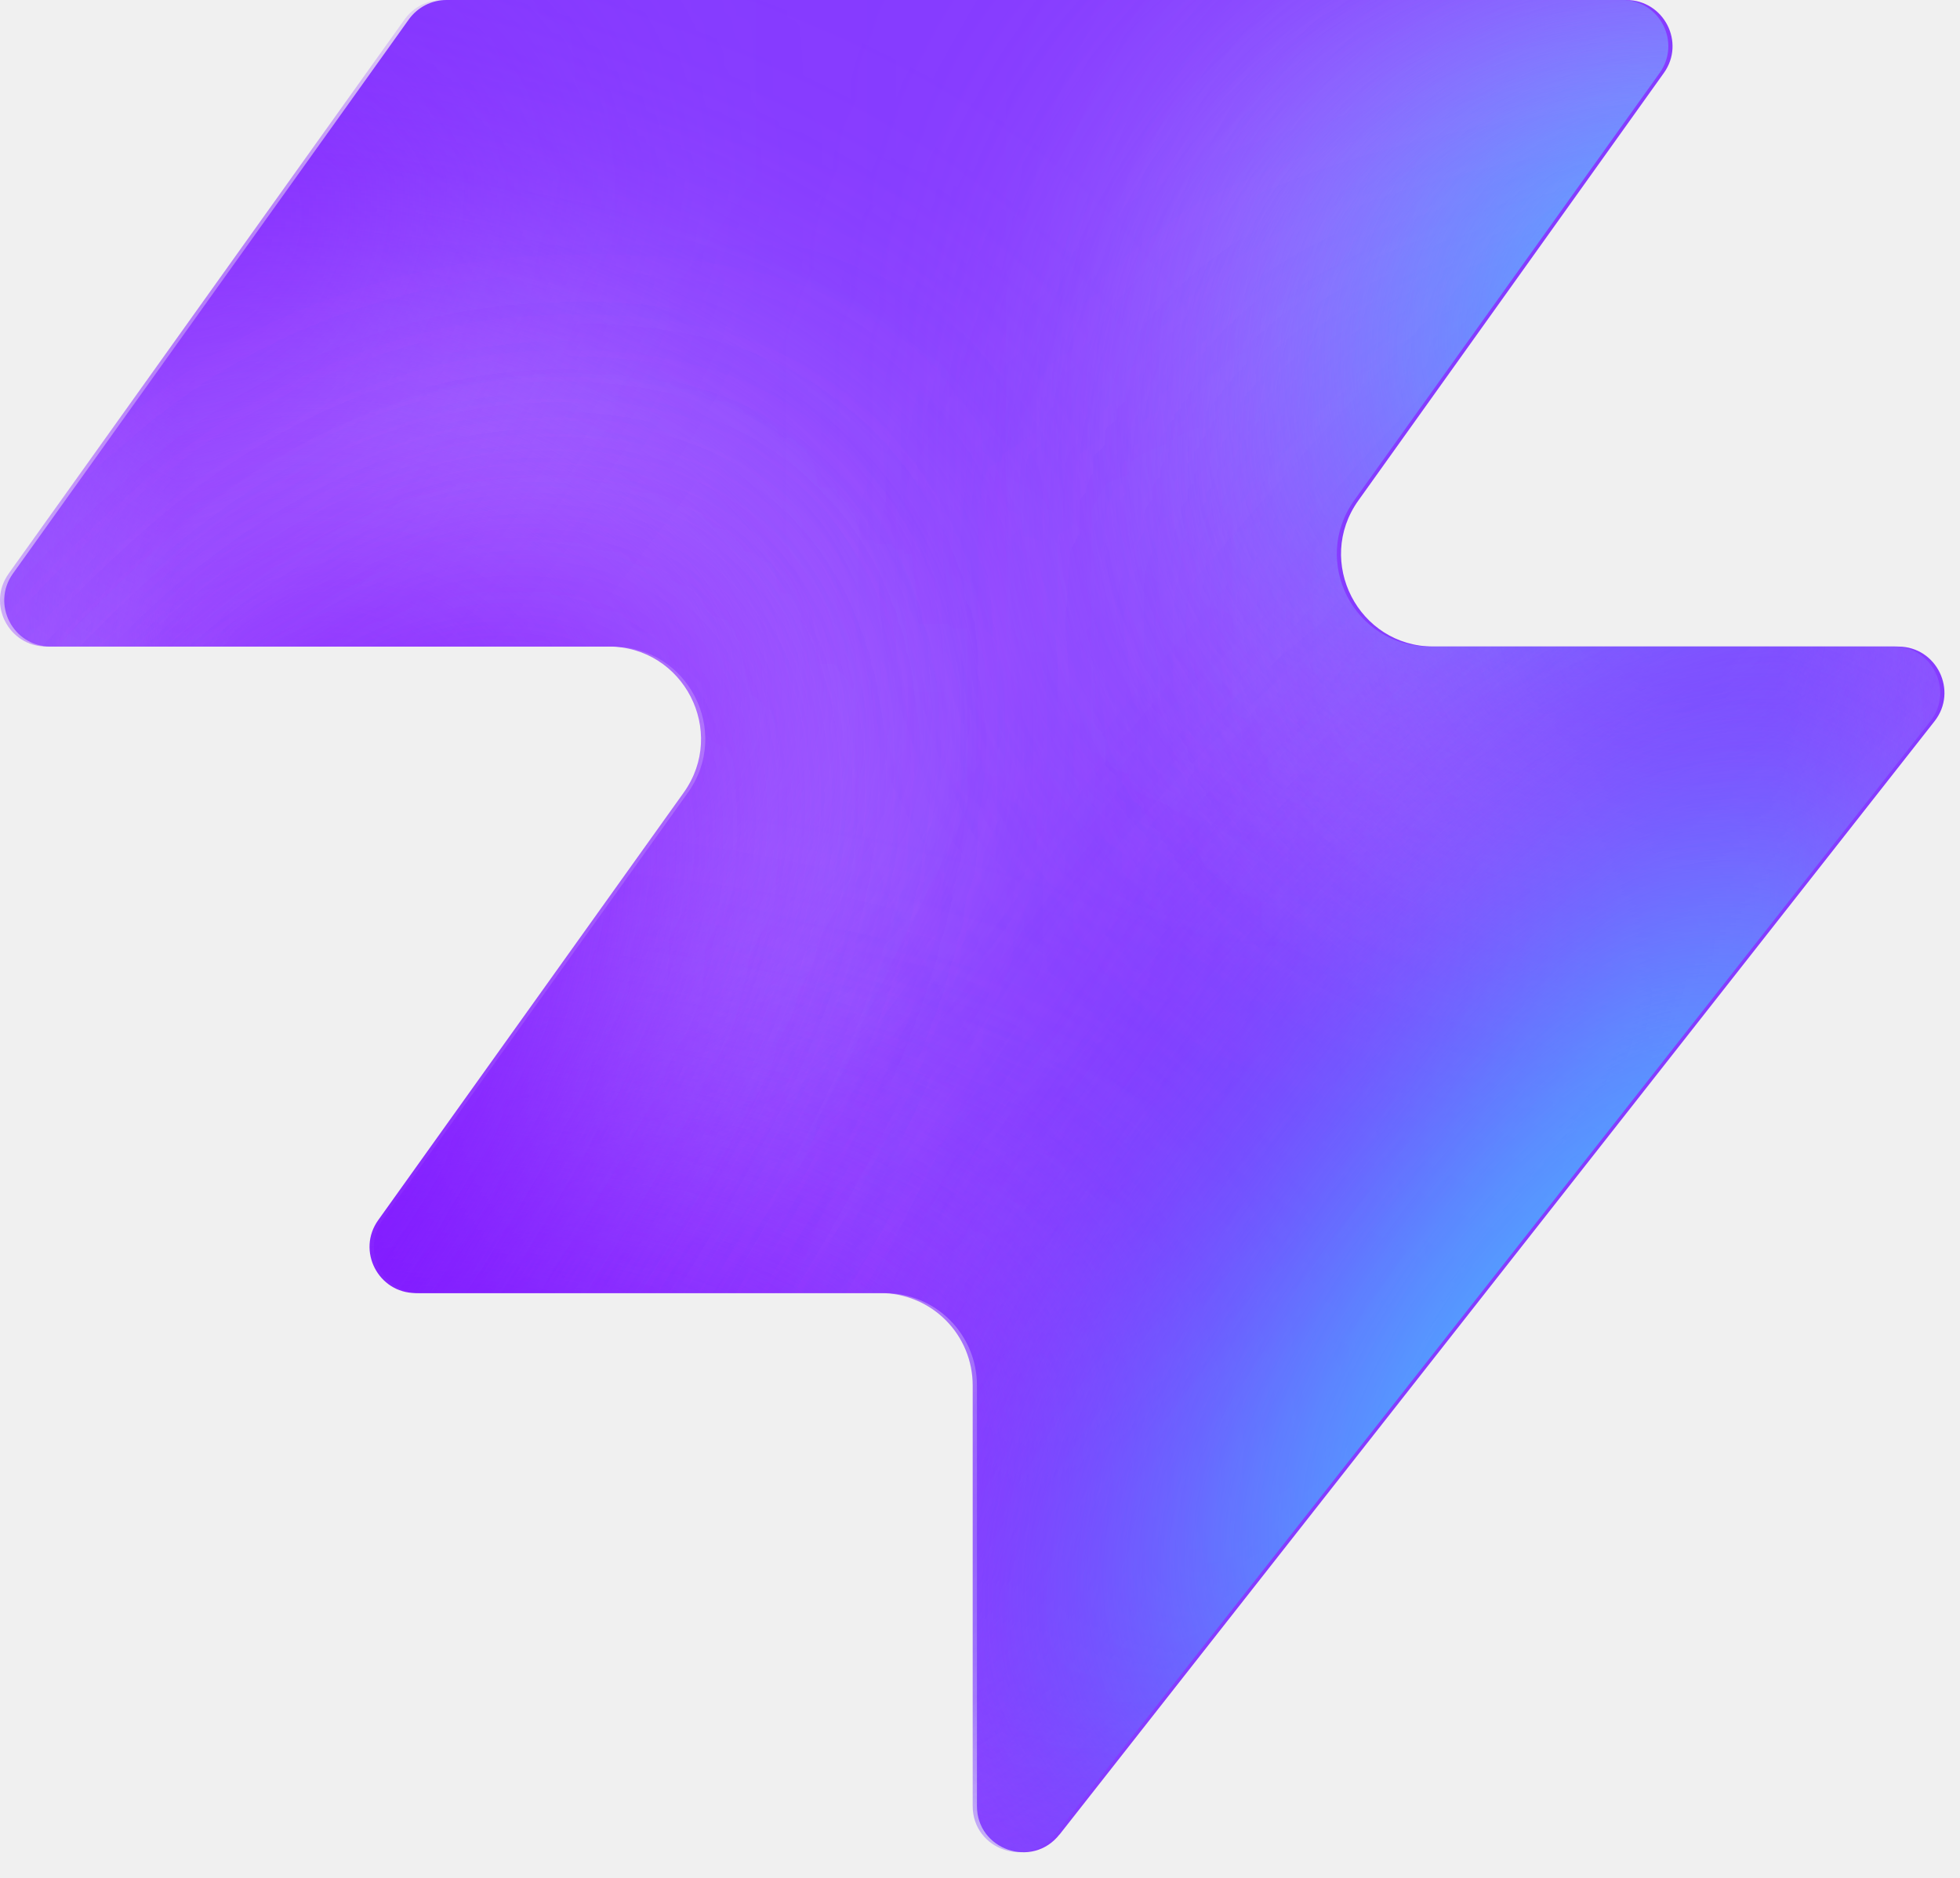
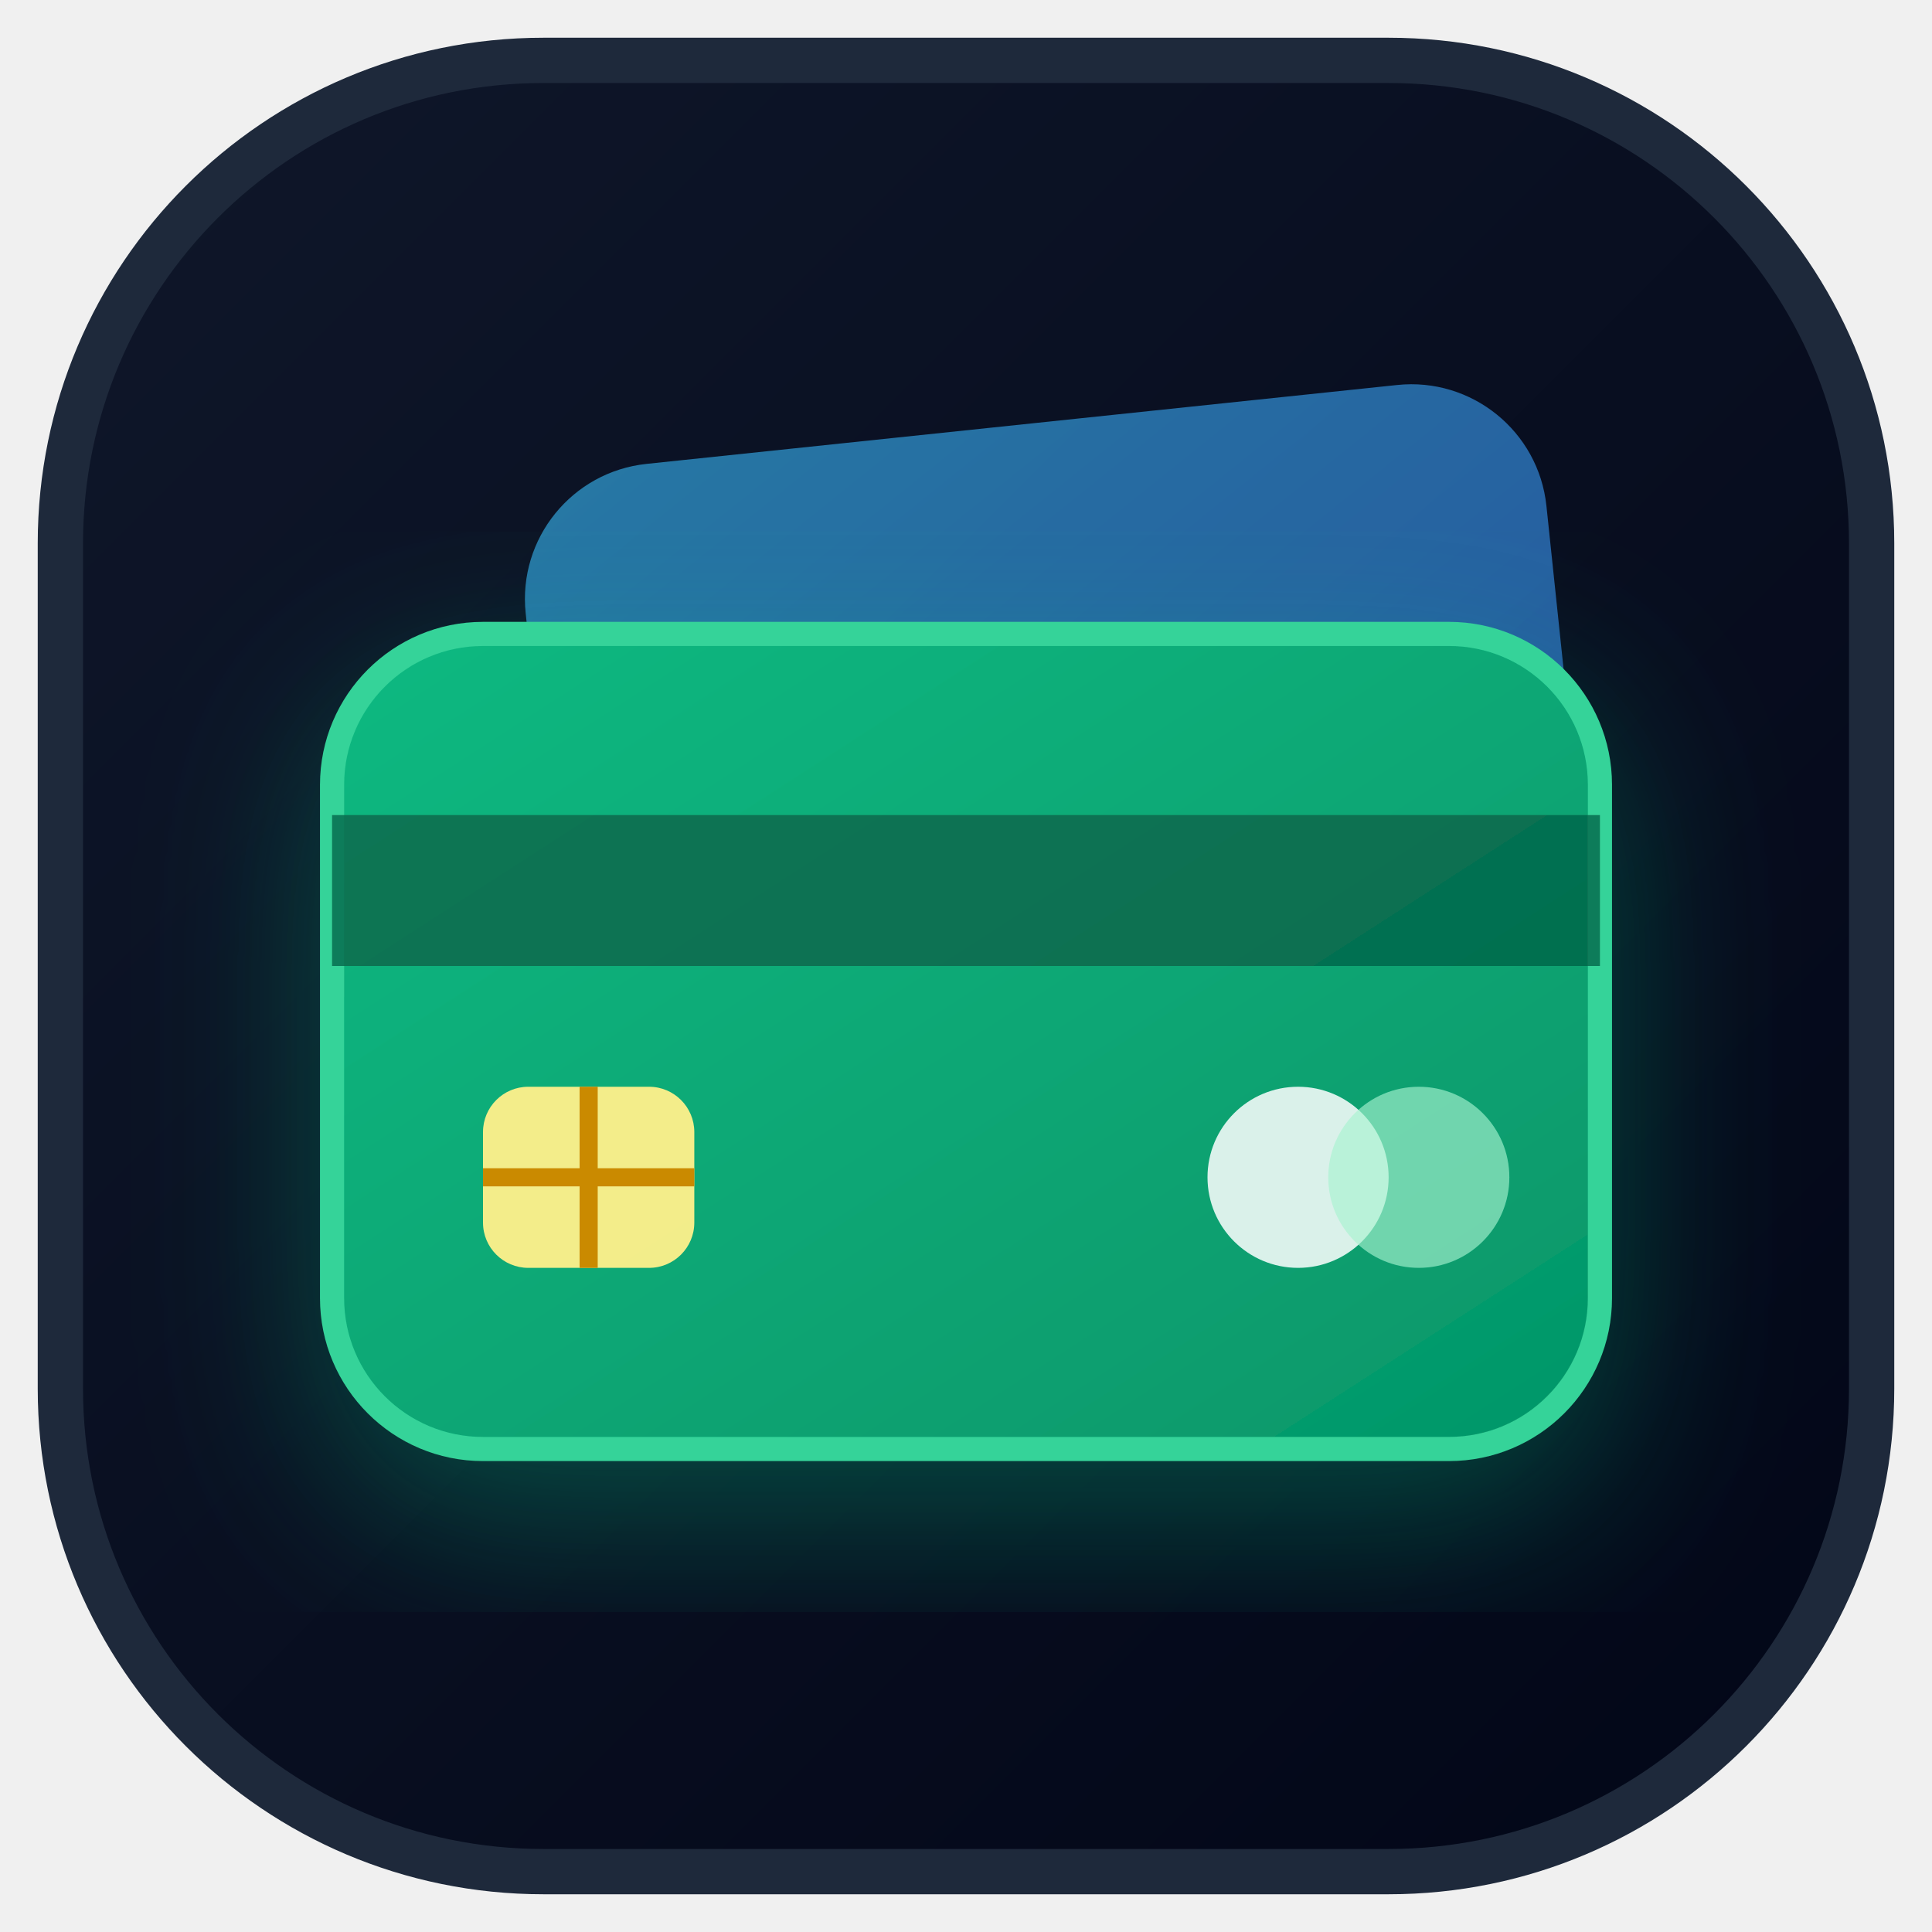
- <svg xmlns="http://www.w3.org/2000/svg" width="48" height="46" fill="none" viewBox="0 0 48 46">
-   <path fill="#863bff" d="M25.946 44.938c-.664.845-2.021.375-2.021-.698V33.937a2.26 2.26 0 0 0-2.262-2.262H10.287c-.92 0-1.456-1.04-.92-1.788l7.48-10.471c1.07-1.497 0-3.578-1.842-3.578H1.237c-.92 0-1.456-1.04-.92-1.788L10.013.474c.214-.297.556-.474.92-.474h28.894c.92 0 1.456 1.04.92 1.788l-7.48 10.471c-1.07 1.498 0 3.579 1.842 3.579h11.377c.943 0 1.473 1.088.89 1.83L25.947 44.94z" style="fill:#863bff;fill:color(display-p3 .525 .23 1);fill-opacity:1" />
-   <mask id="a" width="48" height="46" x="0" y="0" maskUnits="userSpaceOnUse" style="mask-type:alpha">
-     <path fill="#000" d="M25.842 44.938c-.664.844-2.021.375-2.021-.698V33.937a2.26 2.26 0 0 0-2.262-2.262H10.183c-.92 0-1.456-1.04-.92-1.788l7.48-10.471c1.07-1.498 0-3.579-1.842-3.579H1.133c-.92 0-1.456-1.04-.92-1.787L9.91.473c.214-.297.556-.474.92-.474h28.894c.92 0 1.456 1.04.92 1.788l-7.48 10.471c-1.07 1.498 0 3.578 1.842 3.578h11.377c.943 0 1.473 1.088.89 1.832L25.843 44.94z" style="fill:#000;fill-opacity:1" />
-   </mask>
-   <g mask="url(#a)">
-     <g filter="url(#b)">
-       <ellipse cx="5.508" cy="14.704" fill="#ede6ff" rx="5.508" ry="14.704" style="fill:#ede6ff;fill:color(display-p3 .927 .903 1);fill-opacity:1" transform="matrix(.00324 1 1 -.00324 -4.47 31.516)" />
-     </g>
-     <g filter="url(#c)">
-       <ellipse cx="10.399" cy="29.851" fill="#ede6ff" rx="10.399" ry="29.851" style="fill:#ede6ff;fill:color(display-p3 .927 .903 1);fill-opacity:1" transform="matrix(.00324 1 1 -.00324 -39.328 7.883)" />
-     </g>
-     <g filter="url(#d)">
-       <ellipse cx="5.508" cy="30.487" fill="#7e14ff" rx="5.508" ry="30.487" style="fill:#7e14ff;fill:color(display-p3 .492 .077 1);fill-opacity:1" transform="rotate(89.814 -25.913 -14.639)scale(1 -1)" />
-     </g>
-     <g filter="url(#e)">
-       <ellipse cx="5.508" cy="30.599" fill="#7e14ff" rx="5.508" ry="30.599" style="fill:#7e14ff;fill:color(display-p3 .492 .077 1);fill-opacity:1" transform="rotate(89.814 -32.644 -3.334)scale(1 -1)" />
-     </g>
-     <g filter="url(#f)">
-       <ellipse cx="5.508" cy="30.599" fill="#7e14ff" rx="5.508" ry="30.599" style="fill:#7e14ff;fill:color(display-p3 .492 .077 1);fill-opacity:1" transform="matrix(.00324 1 1 -.00324 -34.34 30.47)" />
-     </g>
-     <g filter="url(#g)">
-       <ellipse cx="14.072" cy="22.078" fill="#ede6ff" rx="14.072" ry="22.078" style="fill:#ede6ff;fill:color(display-p3 .927 .903 1);fill-opacity:1" transform="rotate(93.35 24.506 48.493)scale(-1 1)" />
-     </g>
-     <g filter="url(#h)">
-       <ellipse cx="3.47" cy="21.501" fill="#7e14ff" rx="3.47" ry="21.501" style="fill:#7e14ff;fill:color(display-p3 .492 .077 1);fill-opacity:1" transform="rotate(89.009 28.708 47.59)scale(-1 1)" />
-     </g>
-     <g filter="url(#i)">
-       <ellipse cx="3.47" cy="21.501" fill="#7e14ff" rx="3.47" ry="21.501" style="fill:#7e14ff;fill:color(display-p3 .492 .077 1);fill-opacity:1" transform="rotate(89.009 28.708 47.59)scale(-1 1)" />
-     </g>
-     <g filter="url(#j)">
-       <ellipse cx=".387" cy="8.972" fill="#7e14ff" rx="4.407" ry="29.108" style="fill:#7e14ff;fill:color(display-p3 .492 .077 1);fill-opacity:1" transform="rotate(39.51 .387 8.972)" />
-     </g>
-     <g filter="url(#k)">
-       <ellipse cx="47.523" cy="-6.092" fill="#7e14ff" rx="4.407" ry="29.108" style="fill:#7e14ff;fill:color(display-p3 .492 .077 1);fill-opacity:1" transform="rotate(37.892 47.523 -6.092)" />
-     </g>
-     <g filter="url(#l)">
-       <ellipse cx="41.412" cy="6.333" fill="#47bfff" rx="5.971" ry="9.665" style="fill:#47bfff;fill:color(display-p3 .28 .748 1);fill-opacity:1" transform="rotate(37.892 41.412 6.333)" />
-     </g>
-     <g filter="url(#m)">
-       <ellipse cx="-1.879" cy="38.332" fill="#7e14ff" rx="4.407" ry="29.108" style="fill:#7e14ff;fill:color(display-p3 .492 .077 1);fill-opacity:1" transform="rotate(37.892 -1.88 38.332)" />
-     </g>
-     <g filter="url(#n)">
-       <ellipse cx="-1.879" cy="38.332" fill="#7e14ff" rx="4.407" ry="29.108" style="fill:#7e14ff;fill:color(display-p3 .492 .077 1);fill-opacity:1" transform="rotate(37.892 -1.88 38.332)" />
-     </g>
-     <g filter="url(#o)">
-       <ellipse cx="35.651" cy="29.907" fill="#7e14ff" rx="4.407" ry="29.108" style="fill:#7e14ff;fill:color(display-p3 .492 .077 1);fill-opacity:1" transform="rotate(37.892 35.651 29.907)" />
-     </g>
-     <g filter="url(#p)">
-       <ellipse cx="38.418" cy="32.4" fill="#47bfff" rx="5.971" ry="15.297" style="fill:#47bfff;fill:color(display-p3 .28 .748 1);fill-opacity:1" transform="rotate(37.892 38.418 32.4)" />
-     </g>
-   </g>
+ <svg xmlns="http://www.w3.org/2000/svg" viewBox="0 0 64 64" width="64" height="64">
  <defs>
-     <filter id="b" width="60.045" height="41.654" x="-19.77" y="16.149" color-interpolation-filters="sRGB" filterUnits="userSpaceOnUse">
-       <feFlood flood-opacity="0" result="BackgroundImageFix" />
-       <feBlend in="SourceGraphic" in2="BackgroundImageFix" result="shape" />
-       <feGaussianBlur result="effect1_foregroundBlur_2002_17158" stdDeviation="7.659" />
-     </filter>
-     <filter id="c" width="90.34" height="51.437" x="-54.613" y="-7.533" color-interpolation-filters="sRGB" filterUnits="userSpaceOnUse">
-       <feFlood flood-opacity="0" result="BackgroundImageFix" />
-       <feBlend in="SourceGraphic" in2="BackgroundImageFix" result="shape" />
-       <feGaussianBlur result="effect1_foregroundBlur_2002_17158" stdDeviation="7.659" />
-     </filter>
-     <filter id="d" width="79.355" height="29.4" x="-49.64" y="2.03" color-interpolation-filters="sRGB" filterUnits="userSpaceOnUse">
-       <feFlood flood-opacity="0" result="BackgroundImageFix" />
-       <feBlend in="SourceGraphic" in2="BackgroundImageFix" result="shape" />
-       <feGaussianBlur result="effect1_foregroundBlur_2002_17158" stdDeviation="4.596" />
-     </filter>
-     <filter id="e" width="79.579" height="29.4" x="-45.045" y="20.029" color-interpolation-filters="sRGB" filterUnits="userSpaceOnUse">
-       <feFlood flood-opacity="0" result="BackgroundImageFix" />
-       <feBlend in="SourceGraphic" in2="BackgroundImageFix" result="shape" />
-       <feGaussianBlur result="effect1_foregroundBlur_2002_17158" stdDeviation="4.596" />
-     </filter>
-     <filter id="f" width="79.579" height="29.4" x="-43.513" y="21.178" color-interpolation-filters="sRGB" filterUnits="userSpaceOnUse">
-       <feFlood flood-opacity="0" result="BackgroundImageFix" />
-       <feBlend in="SourceGraphic" in2="BackgroundImageFix" result="shape" />
-       <feGaussianBlur result="effect1_foregroundBlur_2002_17158" stdDeviation="4.596" />
-     </filter>
-     <filter id="g" width="74.749" height="58.852" x="15.756" y="-17.901" color-interpolation-filters="sRGB" filterUnits="userSpaceOnUse">
-       <feFlood flood-opacity="0" result="BackgroundImageFix" />
-       <feBlend in="SourceGraphic" in2="BackgroundImageFix" result="shape" />
-       <feGaussianBlur result="effect1_foregroundBlur_2002_17158" stdDeviation="7.659" />
-     </filter>
-     <filter id="h" width="61.377" height="25.362" x="23.548" y="2.284" color-interpolation-filters="sRGB" filterUnits="userSpaceOnUse">
-       <feFlood flood-opacity="0" result="BackgroundImageFix" />
-       <feBlend in="SourceGraphic" in2="BackgroundImageFix" result="shape" />
-       <feGaussianBlur result="effect1_foregroundBlur_2002_17158" stdDeviation="4.596" />
-     </filter>
-     <filter id="i" width="61.377" height="25.362" x="23.548" y="2.284" color-interpolation-filters="sRGB" filterUnits="userSpaceOnUse">
-       <feFlood flood-opacity="0" result="BackgroundImageFix" />
-       <feBlend in="SourceGraphic" in2="BackgroundImageFix" result="shape" />
-       <feGaussianBlur result="effect1_foregroundBlur_2002_17158" stdDeviation="4.596" />
-     </filter>
-     <filter id="j" width="56.045" height="63.649" x="-27.636" y="-22.853" color-interpolation-filters="sRGB" filterUnits="userSpaceOnUse">
-       <feFlood flood-opacity="0" result="BackgroundImageFix" />
-       <feBlend in="SourceGraphic" in2="BackgroundImageFix" result="shape" />
-       <feGaussianBlur result="effect1_foregroundBlur_2002_17158" stdDeviation="4.596" />
-     </filter>
-     <filter id="k" width="54.814" height="64.646" x="20.116" y="-38.415" color-interpolation-filters="sRGB" filterUnits="userSpaceOnUse">
-       <feFlood flood-opacity="0" result="BackgroundImageFix" />
-       <feBlend in="SourceGraphic" in2="BackgroundImageFix" result="shape" />
-       <feGaussianBlur result="effect1_foregroundBlur_2002_17158" stdDeviation="4.596" />
-     </filter>
-     <filter id="l" width="33.541" height="35.313" x="24.641" y="-11.323" color-interpolation-filters="sRGB" filterUnits="userSpaceOnUse">
-       <feFlood flood-opacity="0" result="BackgroundImageFix" />
-       <feBlend in="SourceGraphic" in2="BackgroundImageFix" result="shape" />
-       <feGaussianBlur result="effect1_foregroundBlur_2002_17158" stdDeviation="4.596" />
-     </filter>
-     <filter id="m" width="54.814" height="64.646" x="-29.286" y="6.009" color-interpolation-filters="sRGB" filterUnits="userSpaceOnUse">
-       <feFlood flood-opacity="0" result="BackgroundImageFix" />
-       <feBlend in="SourceGraphic" in2="BackgroundImageFix" result="shape" />
-       <feGaussianBlur result="effect1_foregroundBlur_2002_17158" stdDeviation="4.596" />
-     </filter>
-     <filter id="n" width="54.814" height="64.646" x="-29.286" y="6.009" color-interpolation-filters="sRGB" filterUnits="userSpaceOnUse">
-       <feFlood flood-opacity="0" result="BackgroundImageFix" />
-       <feBlend in="SourceGraphic" in2="BackgroundImageFix" result="shape" />
-       <feGaussianBlur result="effect1_foregroundBlur_2002_17158" stdDeviation="4.596" />
-     </filter>
-     <filter id="o" width="54.814" height="64.646" x="8.244" y="-2.416" color-interpolation-filters="sRGB" filterUnits="userSpaceOnUse">
-       <feFlood flood-opacity="0" result="BackgroundImageFix" />
-       <feBlend in="SourceGraphic" in2="BackgroundImageFix" result="shape" />
-       <feGaussianBlur result="effect1_foregroundBlur_2002_17158" stdDeviation="4.596" />
-     </filter>
-     <filter id="p" width="39.409" height="43.623" x="18.713" y="10.588" color-interpolation-filters="sRGB" filterUnits="userSpaceOnUse">
-       <feFlood flood-opacity="0" result="BackgroundImageFix" />
-       <feBlend in="SourceGraphic" in2="BackgroundImageFix" result="shape" />
-       <feGaussianBlur result="effect1_foregroundBlur_2002_17158" stdDeviation="4.596" />
+     <linearGradient id="bgGrad" x1="0%" y1="0%" x2="100%" y2="100%">
+       <stop offset="0%" stop-color="#0f172a" />
+       <stop offset="100%" stop-color="#020617" />
+     </linearGradient>
+     <linearGradient id="cardGrad" x1="0%" y1="0%" x2="100%" y2="100%">
+       <stop offset="0%" stop-color="#10b981" />
+       <stop offset="100%" stop-color="#059669" />
+     </linearGradient>
+     <linearGradient id="accentGrad" x1="0%" y1="0%" x2="100%" y2="100%">
+       <stop offset="0%" stop-color="#38bdf8" />
+       <stop offset="100%" stop-color="#3b82f6" />
+     </linearGradient>
+     <filter id="glow" x="-20%" y="-20%" width="140%" height="140%">
+       <feDropShadow dx="0" dy="2" stdDeviation="3" flood-color="#10b981" flood-opacity="0.35" />
    </filter>
  </defs>
+   <rect x="2" y="2" width="60" height="60" rx="16" fill="url(#bgGrad)" stroke="#1e293b" stroke-width="1.5" />
+   <rect x="18" y="14" width="34" height="22" rx="4.5" fill="url(#accentGrad)" opacity="0.6" transform="rotate(-6 35 25)" />
+   <g filter="url(#glow)">
+     <rect x="11" y="21" width="42" height="27" rx="5" fill="url(#cardGrad)" stroke="#34d399" stroke-width="0.8" />
+     <rect x="11" y="27" width="42" height="5" fill="#065f46" opacity="0.75" />
+     <rect x="16" y="36" width="7" height="6" rx="1.5" fill="#fef08a" opacity="0.95" />
+     <line x1="16" y1="39" x2="23" y2="39" stroke="#ca8a04" stroke-width="0.6" />
+     <line x1="19.5" y1="36" x2="19.5" y2="42" stroke="#ca8a04" stroke-width="0.6" />
+     <circle cx="43" cy="39" r="3" fill="#ffffff" opacity="0.85" />
+     <circle cx="47" cy="39" r="3" fill="#a7f3d0" opacity="0.65" />
+   </g>
</svg>
